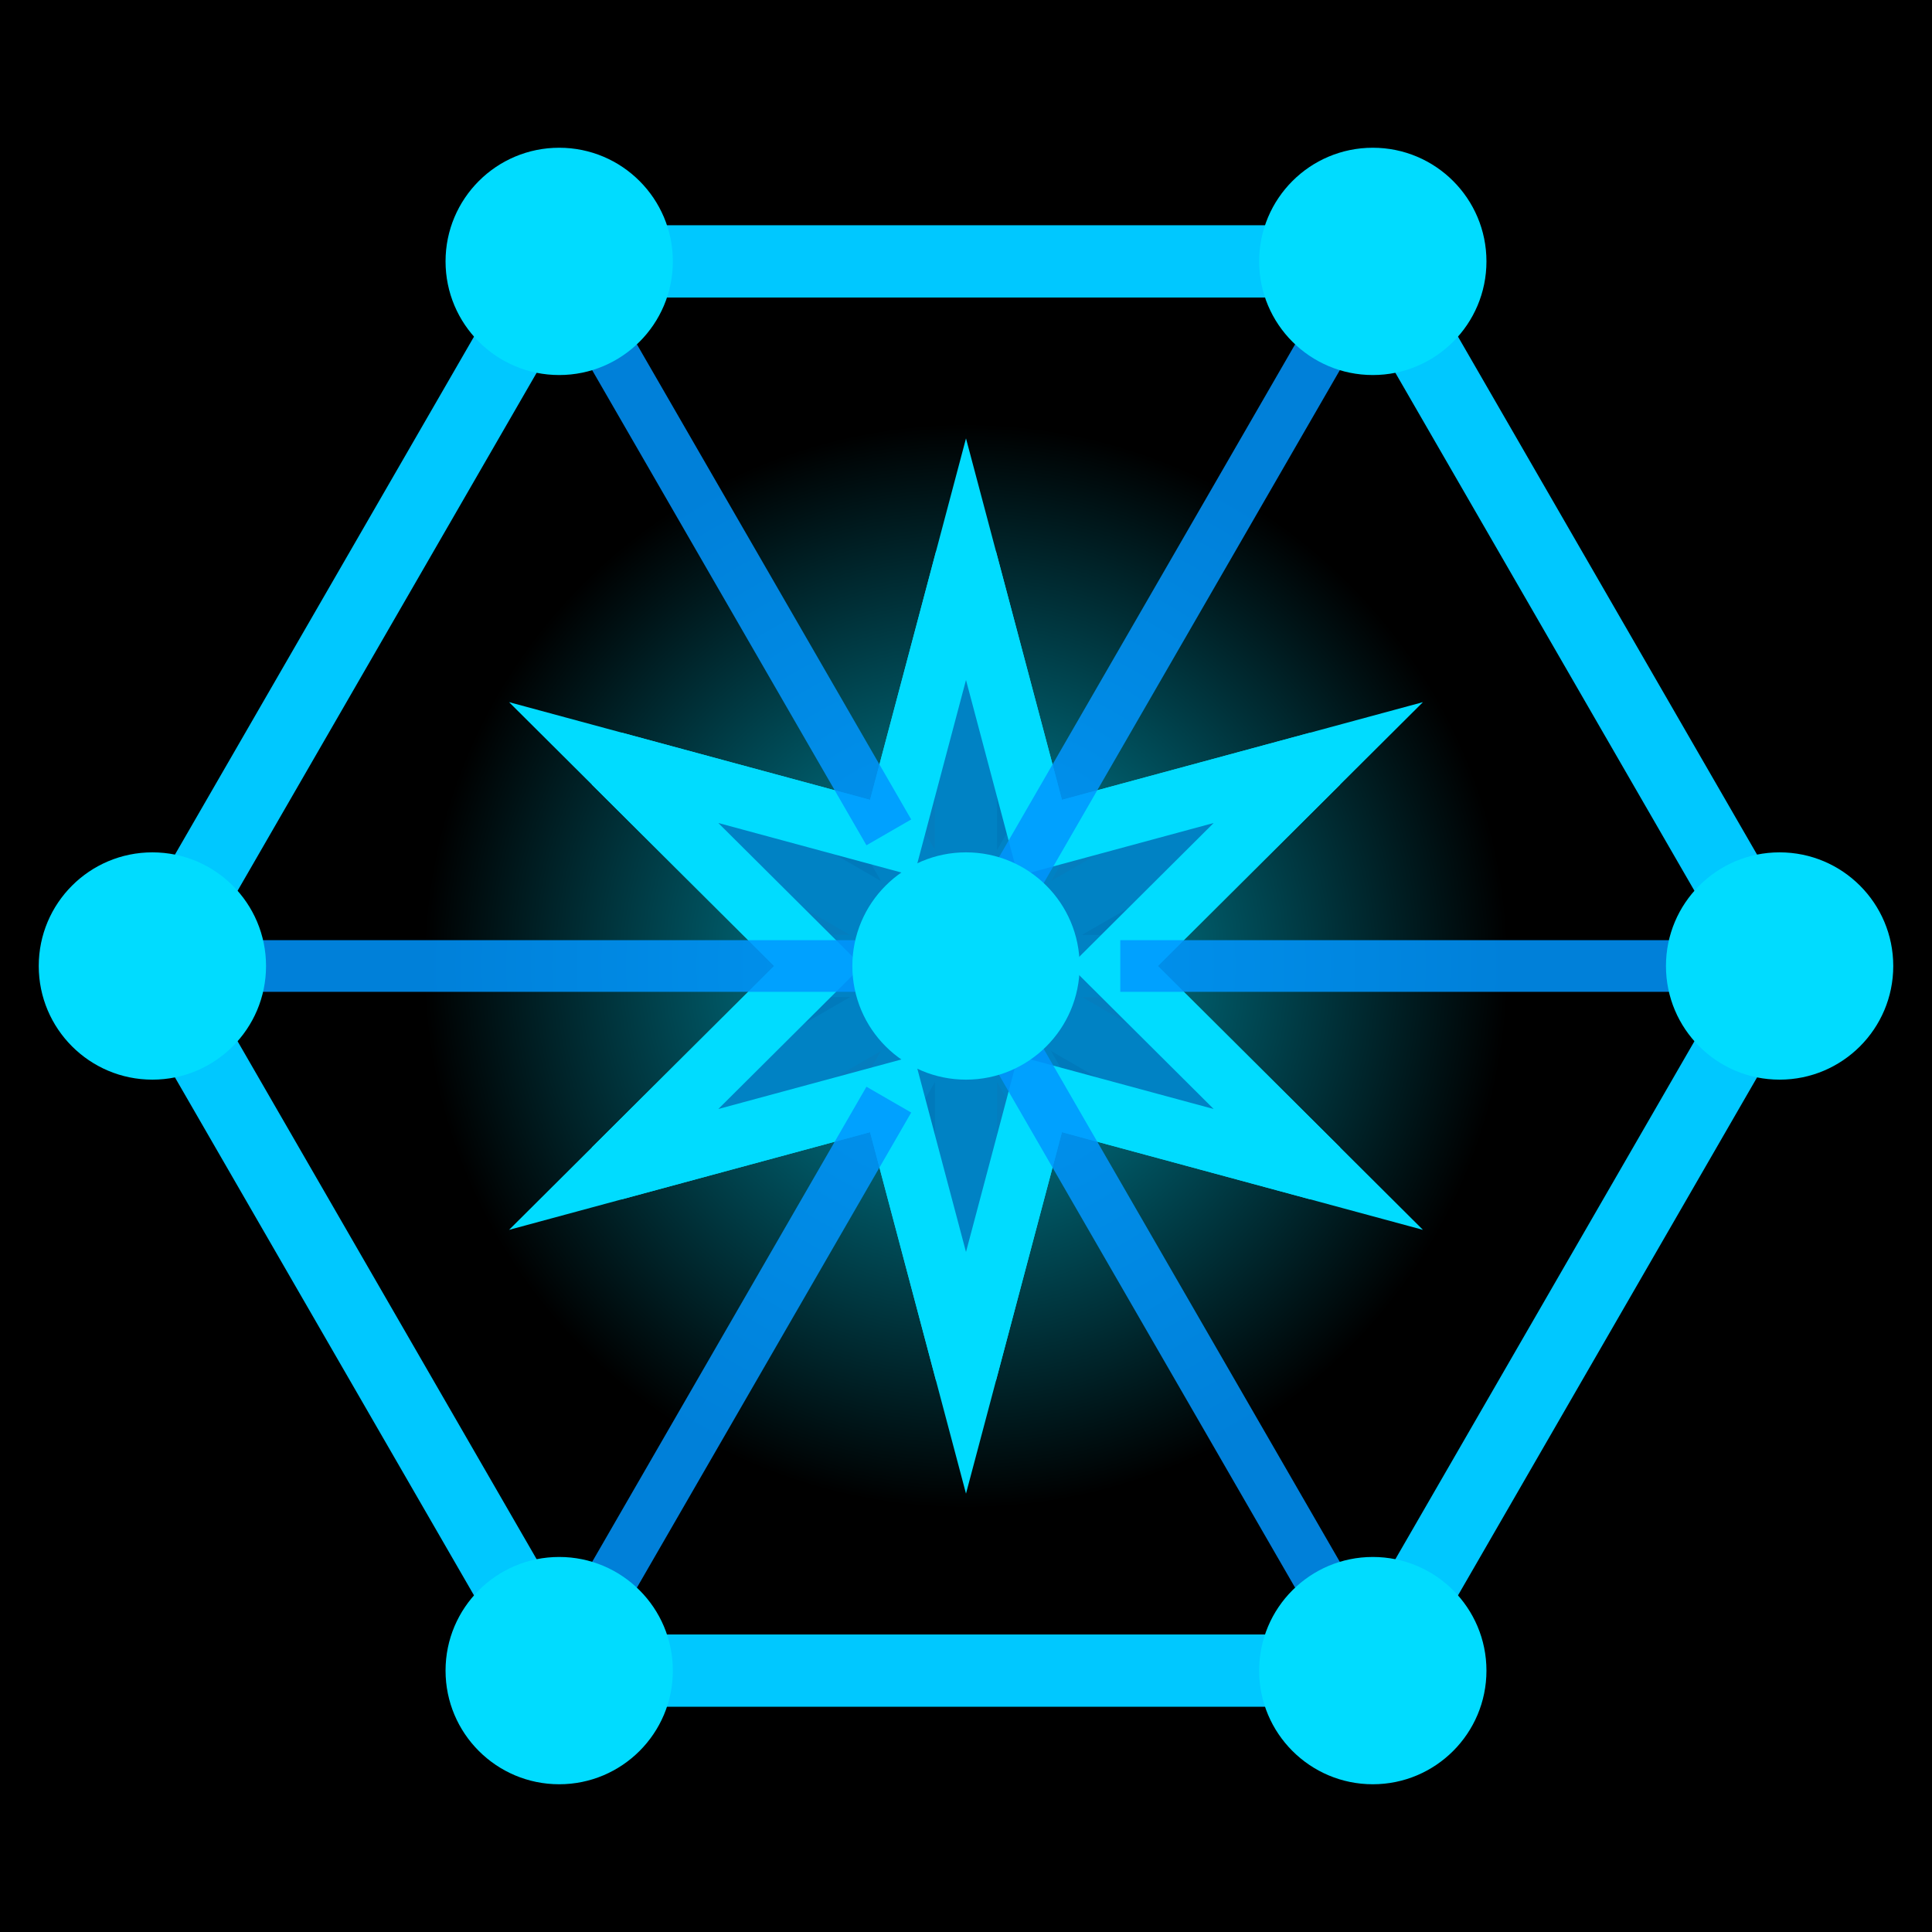
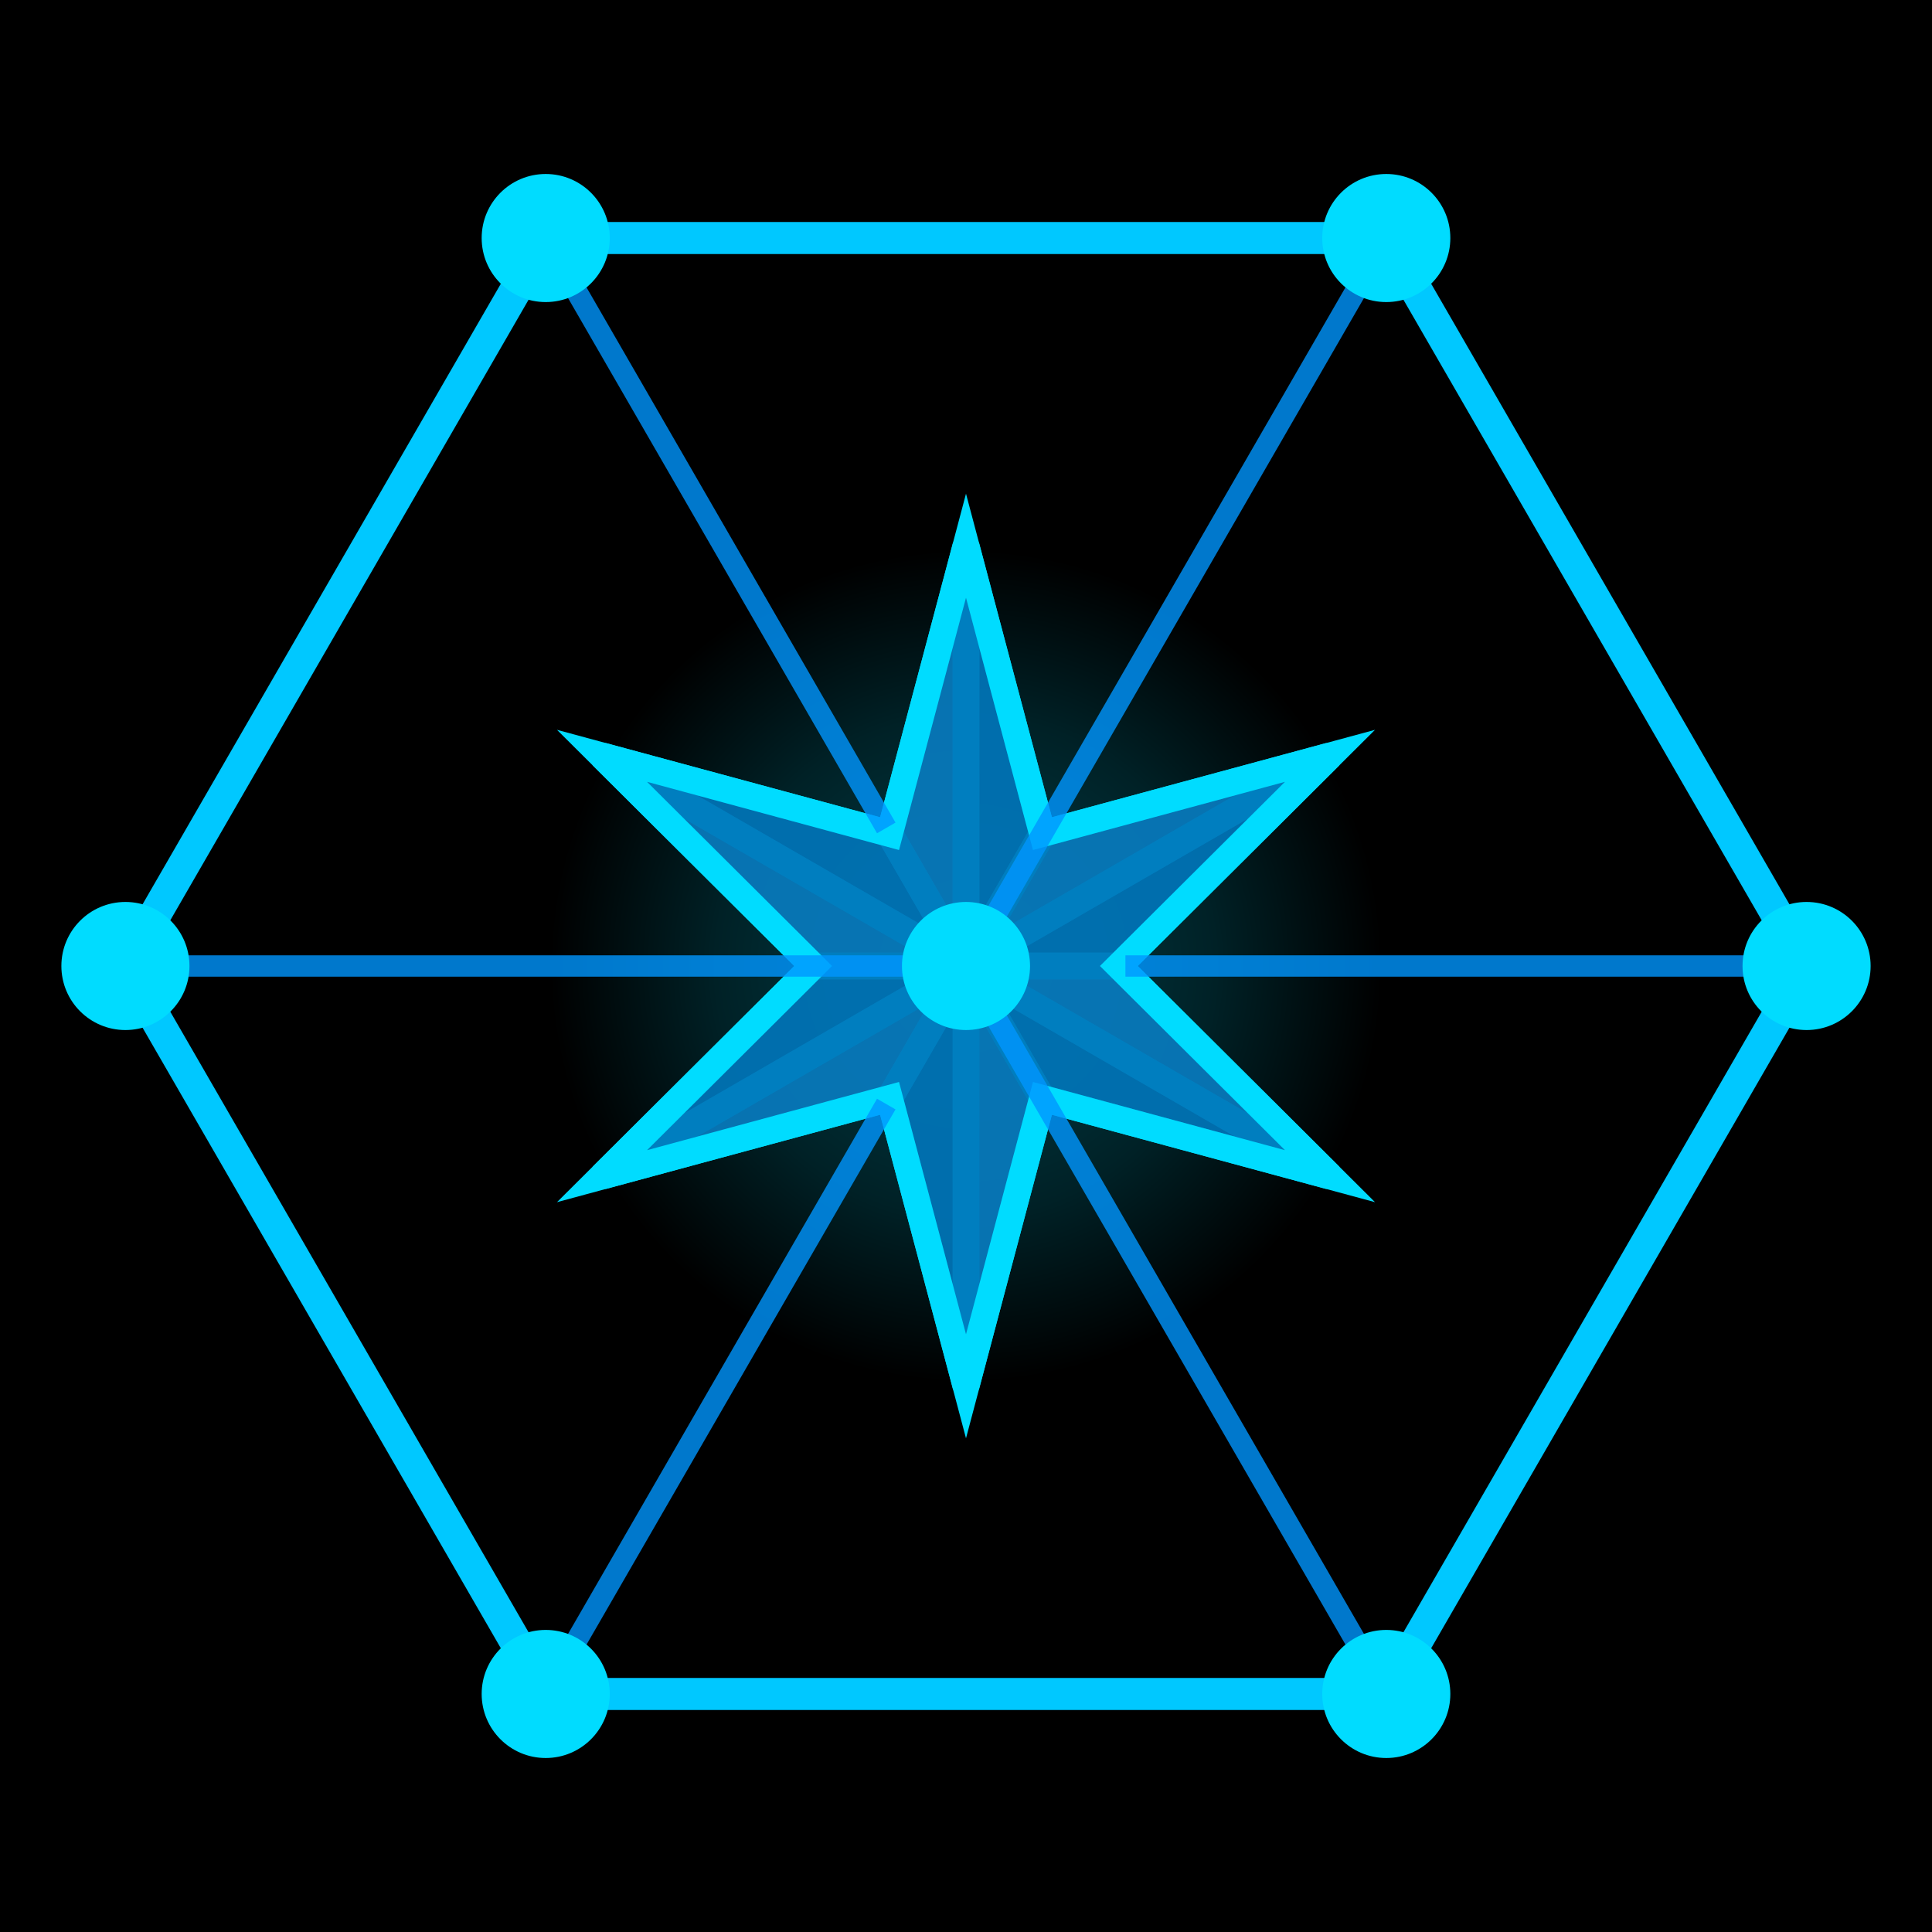
- <svg xmlns="http://www.w3.org/2000/svg" viewBox="-12 -12 374 374">
+ <svg xmlns="http://www.w3.org/2000/svg" viewBox="-6 -6 362 362">
  <defs>
-     <radialGradient id="glow" cx="175.0" cy="175.0" r="105.00" gradientUnits="userSpaceOnUse">
-       <stop offset="0" stop-color="rgb(0,220,255)" stop-opacity="0.7" />
+     <radialGradient id="glow" cx="175.0" cy="175.0" r="78" gradientUnits="userSpaceOnUse">
+       <stop offset="0" stop-color="rgb(0,220,255)" stop-opacity="0.3" />
+       <stop offset="0.6" stop-color="rgb(0,220,255)" stop-opacity="0.15" />
      <stop offset="1" stop-color="rgb(0,220,255)" stop-opacity="0" />
    </radialGradient>
  </defs>
-   <rect x="-12" y="-12" width="374" height="374" fill="#000" />
-   <polygon points="332.50,175.00 253.75,311.40 96.25,311.40 17.50,175.00 96.25,38.60 253.75,38.60" fill="none" stroke="rgb(0,200,255)" stroke-width="14" />
+   <rect x="-6" y="-6" width="362" height="362" fill="#000" />
+   <polygon points="332.50,175.00 253.75,311.40 96.25,311.40 17.50,175.00 96.25,38.60 253.75,38.60" fill="none" stroke="rgb(0,200,255)" stroke-width="6" />
  <circle cx="175.0" cy="175.0" r="157.50" fill="url(#glow)" />
-   <polygon points="175.00,175.00 175.00,96.25 189.32,150.20" fill="rgb(0,169,196)" fill-opacity="0.588" stroke="rgb(0,220,255)" stroke-width="12" stroke-linejoin="miter" />
-   <polygon points="175.00,175.00 189.32,150.20 243.20,135.62" fill="rgb(76,230,255)" fill-opacity="0.588" stroke="rgb(0,220,255)" stroke-width="12" stroke-linejoin="miter" />
-   <polygon points="175.00,175.00 243.20,135.62 203.64,175.00" fill="rgb(0,169,196)" fill-opacity="0.588" stroke="rgb(0,220,255)" stroke-width="12" stroke-linejoin="miter" />
-   <polygon points="175.00,175.00 203.64,175.00 243.20,214.38" fill="rgb(76,230,255)" fill-opacity="0.588" stroke="rgb(0,220,255)" stroke-width="12" stroke-linejoin="miter" />
-   <polygon points="175.00,175.00 243.20,214.38 189.32,199.80" fill="rgb(0,169,196)" fill-opacity="0.588" stroke="rgb(0,220,255)" stroke-width="12" stroke-linejoin="miter" />
-   <polygon points="175.00,175.00 189.32,199.80 175.00,253.75" fill="rgb(76,230,255)" fill-opacity="0.588" stroke="rgb(0,220,255)" stroke-width="12" stroke-linejoin="miter" />
-   <polygon points="175.00,175.00 175.00,253.75 160.68,199.80" fill="rgb(0,169,196)" fill-opacity="0.588" stroke="rgb(0,220,255)" stroke-width="12" stroke-linejoin="miter" />
-   <polygon points="175.00,175.00 160.68,199.80 106.80,214.38" fill="rgb(76,230,255)" fill-opacity="0.588" stroke="rgb(0,220,255)" stroke-width="12" stroke-linejoin="miter" />
-   <polygon points="175.00,175.00 106.80,214.38 146.36,175.00" fill="rgb(0,169,196)" fill-opacity="0.588" stroke="rgb(0,220,255)" stroke-width="12" stroke-linejoin="miter" />
-   <polygon points="175.00,175.00 146.36,175.00 106.80,135.62" fill="rgb(76,230,255)" fill-opacity="0.588" stroke="rgb(0,220,255)" stroke-width="12" stroke-linejoin="miter" />
-   <polygon points="175.00,175.00 106.80,135.62 160.68,150.20" fill="rgb(0,169,196)" fill-opacity="0.588" stroke="rgb(0,220,255)" stroke-width="12" stroke-linejoin="miter" />
-   <polygon points="175.00,175.00 160.68,150.20 175.00,96.25" fill="rgb(76,230,255)" fill-opacity="0.588" stroke="rgb(0,220,255)" stroke-width="12" stroke-linejoin="miter" />
-   <polygon points="175.00,96.25 189.32,150.20 243.20,135.62 203.64,175.00 243.20,214.38 189.32,199.80 175.00,253.75 160.68,199.80 106.80,214.38 146.36,175.00 106.80,135.62 160.68,150.20" fill="rgb(0,120,190)" fill-opacity="0.9" stroke="rgb(0,220,255)" stroke-width="12" />
-   <line x1="253.75" y1="311.40" x2="175.00" y2="175.00" stroke="rgb(0,150,255)" stroke-opacity="0.85" stroke-width="10" />
-   <line x1="17.50" y1="175.00" x2="175.00" y2="175.00" stroke="rgb(0,150,255)" stroke-opacity="0.85" stroke-width="10" />
-   <line x1="253.75" y1="38.60" x2="175.00" y2="175.00" stroke="rgb(0,150,255)" stroke-opacity="0.85" stroke-width="10" />
-   <line x1="332.50" y1="175.00" x2="204.87" y2="175.00" stroke="rgb(0,150,255)" stroke-opacity="0.85" stroke-width="10" />
-   <line x1="96.25" y1="311.40" x2="160.06" y2="200.87" stroke="rgb(0,150,255)" stroke-opacity="0.85" stroke-width="10" />
-   <line x1="96.25" y1="38.60" x2="160.06" y2="149.13" stroke="rgb(0,150,255)" stroke-opacity="0.85" stroke-width="10" />
-   <circle cx="332.50" cy="175.00" r="22" fill="rgb(0,220,255)" />
-   <circle cx="253.75" cy="311.40" r="22" fill="rgb(0,220,255)" />
-   <circle cx="96.25" cy="311.40" r="22" fill="rgb(0,220,255)" />
-   <circle cx="17.50" cy="175.00" r="22" fill="rgb(0,220,255)" />
-   <circle cx="96.25" cy="38.60" r="22" fill="rgb(0,220,255)" />
-   <circle cx="253.75" cy="38.60" r="22" fill="rgb(0,220,255)" />
-   <circle cx="175.00" cy="175.00" r="22" fill="rgb(0,220,255)" />
+   <polygon points="175.00,175.00 175.00,96.25 189.32,150.20" fill="rgb(0,169,196)" fill-opacity="0.588" stroke="rgb(0,220,255)" stroke-width="5" stroke-linejoin="miter" />
+   <polygon points="175.00,175.00 189.32,150.20 243.20,135.62" fill="rgb(76,230,255)" fill-opacity="0.588" stroke="rgb(0,220,255)" stroke-width="5" stroke-linejoin="miter" />
+   <polygon points="175.00,175.00 243.20,135.62 203.64,175.00" fill="rgb(0,169,196)" fill-opacity="0.588" stroke="rgb(0,220,255)" stroke-width="5" stroke-linejoin="miter" />
+   <polygon points="175.00,175.00 203.64,175.00 243.20,214.38" fill="rgb(76,230,255)" fill-opacity="0.588" stroke="rgb(0,220,255)" stroke-width="5" stroke-linejoin="miter" />
+   <polygon points="175.00,175.00 243.20,214.38 189.32,199.80" fill="rgb(0,169,196)" fill-opacity="0.588" stroke="rgb(0,220,255)" stroke-width="5" stroke-linejoin="miter" />
+   <polygon points="175.00,175.00 189.32,199.80 175.00,253.75" fill="rgb(76,230,255)" fill-opacity="0.588" stroke="rgb(0,220,255)" stroke-width="5" stroke-linejoin="miter" />
+   <polygon points="175.00,175.00 175.00,253.75 160.68,199.80" fill="rgb(0,169,196)" fill-opacity="0.588" stroke="rgb(0,220,255)" stroke-width="5" stroke-linejoin="miter" />
+   <polygon points="175.00,175.00 160.68,199.80 106.80,214.38" fill="rgb(76,230,255)" fill-opacity="0.588" stroke="rgb(0,220,255)" stroke-width="5" stroke-linejoin="miter" />
+   <polygon points="175.00,175.00 106.80,214.38 146.36,175.00" fill="rgb(0,169,196)" fill-opacity="0.588" stroke="rgb(0,220,255)" stroke-width="5" stroke-linejoin="miter" />
+   <polygon points="175.00,175.00 146.36,175.00 106.80,135.62" fill="rgb(76,230,255)" fill-opacity="0.588" stroke="rgb(0,220,255)" stroke-width="5" stroke-linejoin="miter" />
+   <polygon points="175.00,175.00 106.80,135.62 160.68,150.20" fill="rgb(0,169,196)" fill-opacity="0.588" stroke="rgb(0,220,255)" stroke-width="5" stroke-linejoin="miter" />
+   <polygon points="175.00,175.00 160.68,150.20 175.00,96.25" fill="rgb(76,230,255)" fill-opacity="0.588" stroke="rgb(0,220,255)" stroke-width="5" stroke-linejoin="miter" />
+   <polygon points="175.00,96.25 189.32,150.20 243.20,135.62 203.64,175.00 243.20,214.38 189.32,199.80 175.00,253.75 160.68,199.80 106.80,214.38 146.36,175.00 106.80,135.62 160.68,150.20" fill="rgb(0,110,180)" fill-opacity="0.85" stroke="rgb(0,220,255)" stroke-width="5" />
+   <line x1="253.75" y1="311.40" x2="175.00" y2="175.00" stroke="rgb(0,150,255)" stroke-opacity="0.8" stroke-width="4" />
+   <line x1="17.50" y1="175.00" x2="175.00" y2="175.00" stroke="rgb(0,150,255)" stroke-opacity="0.8" stroke-width="4" />
+   <line x1="253.75" y1="38.60" x2="175.00" y2="175.00" stroke="rgb(0,150,255)" stroke-opacity="0.8" stroke-width="4" />
+   <line x1="332.50" y1="175.00" x2="204.87" y2="175.00" stroke="rgb(0,150,255)" stroke-opacity="0.8" stroke-width="4" />
+   <line x1="96.25" y1="311.40" x2="160.06" y2="200.87" stroke="rgb(0,150,255)" stroke-opacity="0.8" stroke-width="4" />
+   <line x1="96.25" y1="38.60" x2="160.06" y2="149.13" stroke="rgb(0,150,255)" stroke-opacity="0.8" stroke-width="4" />
+   <circle cx="332.50" cy="175.00" r="12" fill="rgb(0,220,255)" />
+   <circle cx="253.75" cy="311.40" r="12" fill="rgb(0,220,255)" />
+   <circle cx="96.25" cy="311.40" r="12" fill="rgb(0,220,255)" />
+   <circle cx="17.50" cy="175.00" r="12" fill="rgb(0,220,255)" />
+   <circle cx="96.25" cy="38.60" r="12" fill="rgb(0,220,255)" />
+   <circle cx="253.75" cy="38.60" r="12" fill="rgb(0,220,255)" />
+   <circle cx="175.00" cy="175.00" r="12" fill="rgb(0,220,255)" />
</svg>
